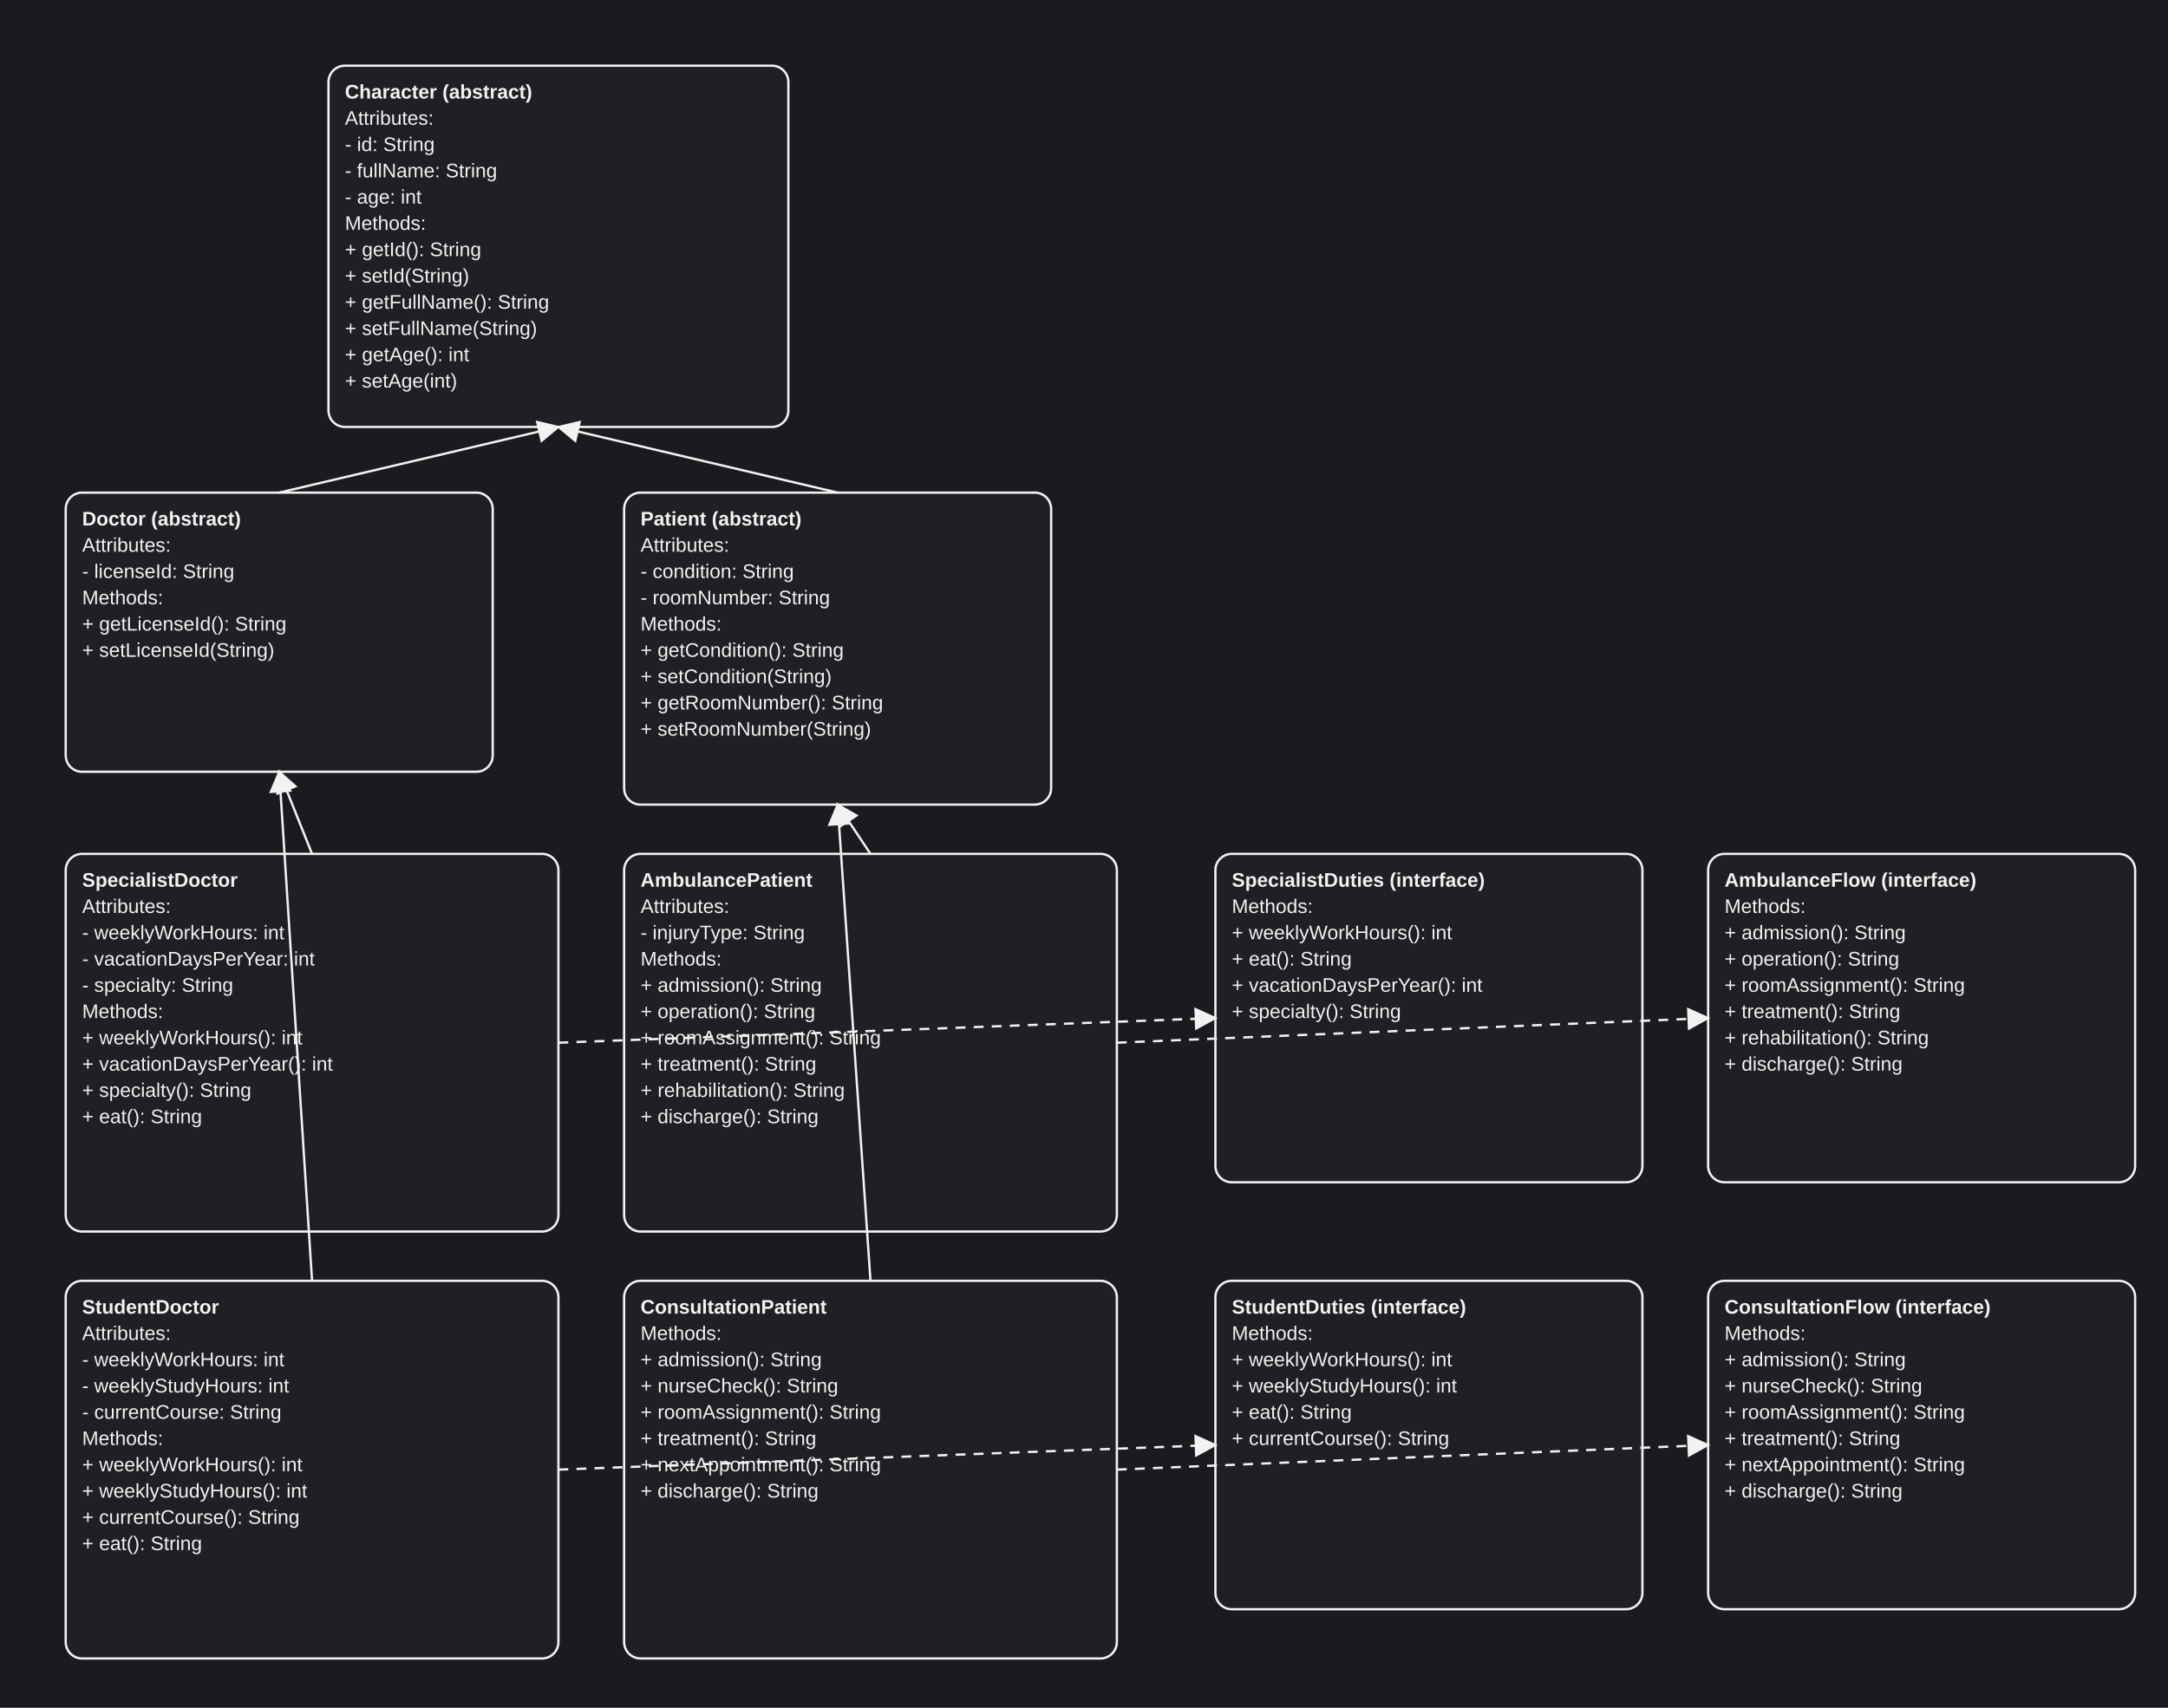
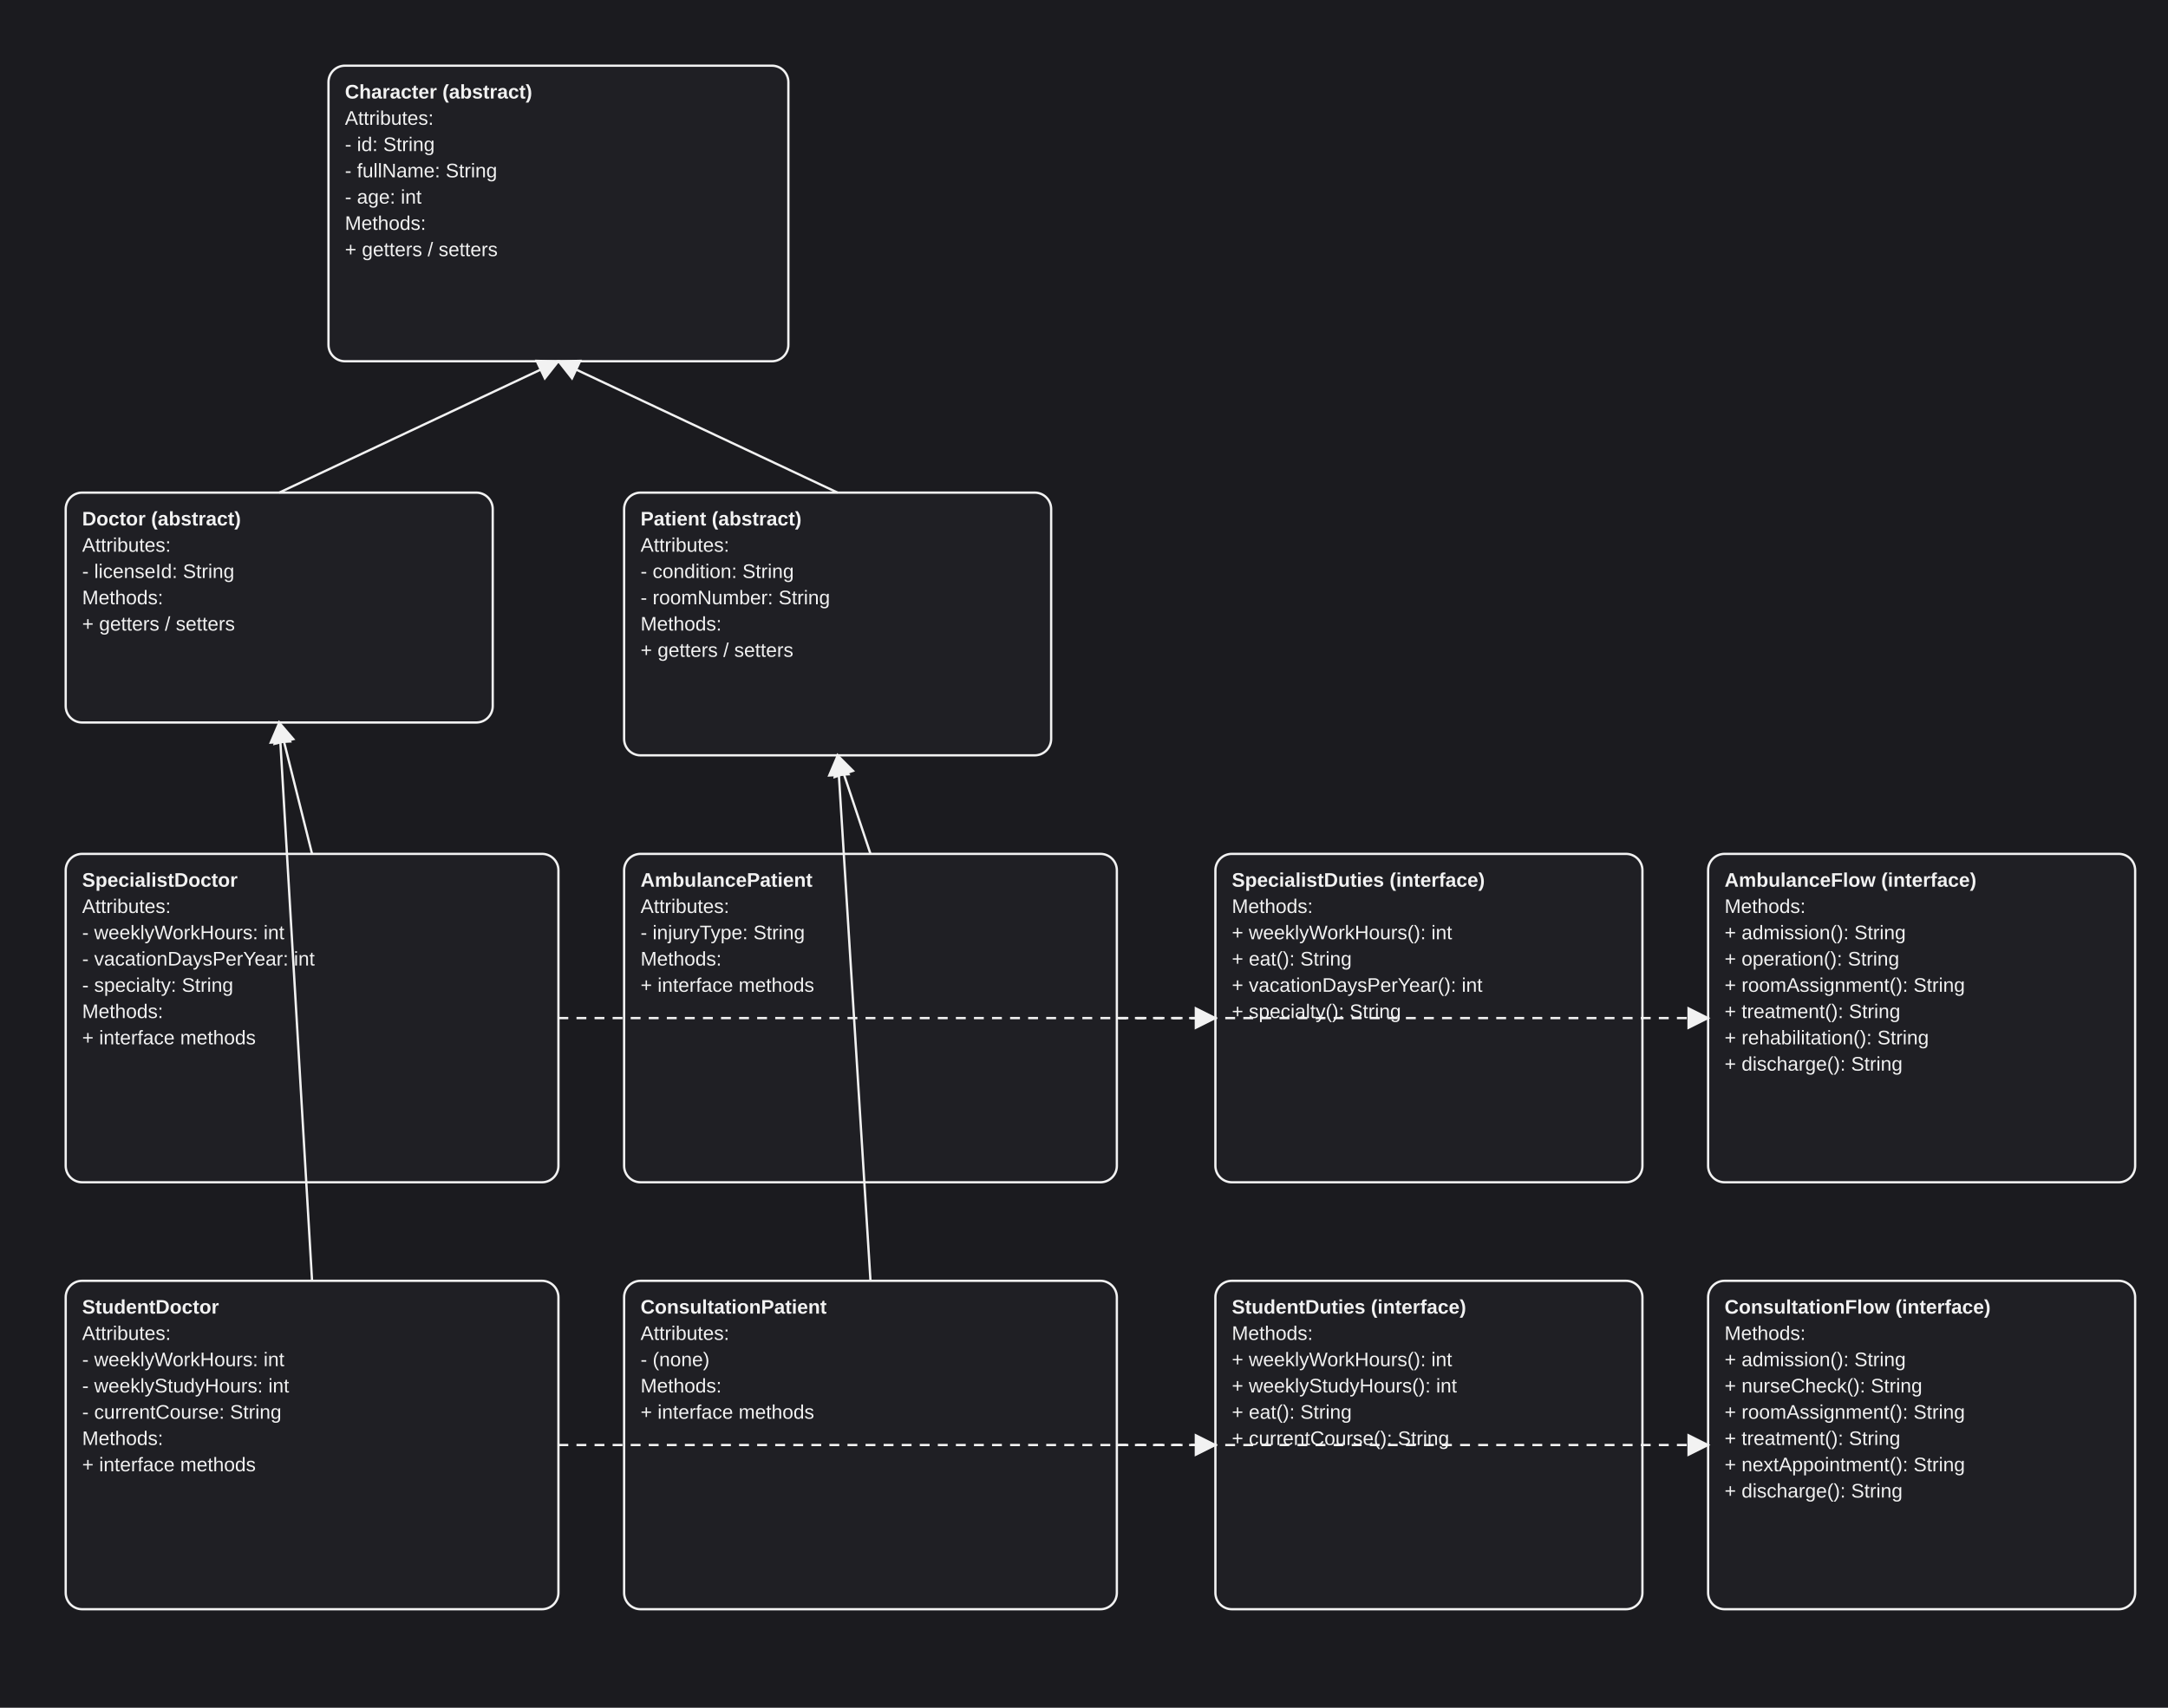
<svg xmlns="http://www.w3.org/2000/svg" width="1320" height="1040" viewBox="0 0 1320 1040">
  <defs>
    <marker id="arrow" markerWidth="10" markerHeight="10" refX="9" refY="5" orient="auto" markerUnits="strokeWidth">
      <path d="M 0 0 L 10 5 L 0 10 z" fill="#f2f2f2" />
    </marker>
  </defs>
  <rect x="0" y="0" width="1320" height="1040" fill="#1b1b1f" />
-   <rect x="200" y="40" width="280" height="220" rx="10" ry="10" fill="#1f1f24" stroke="#f2f2f2" stroke-width="1.4" />
-   <rect x="40" y="300" width="260" height="170" rx="10" ry="10" fill="#1f1f24" stroke="#f2f2f2" stroke-width="1.4" />
-   <rect x="380" y="300" width="260" height="190" rx="10" ry="10" fill="#1f1f24" stroke="#f2f2f2" stroke-width="1.4" />
-   <rect x="40" y="520" width="300" height="230" rx="10" ry="10" fill="#1f1f24" stroke="#f2f2f2" stroke-width="1.4" />
-   <rect x="40" y="780" width="300" height="230" rx="10" ry="10" fill="#1f1f24" stroke="#f2f2f2" stroke-width="1.4" />
-   <rect x="380" y="520" width="300" height="230" rx="10" ry="10" fill="#1f1f24" stroke="#f2f2f2" stroke-width="1.4" />
-   <rect x="380" y="780" width="300" height="230" rx="10" ry="10" fill="#1f1f24" stroke="#f2f2f2" stroke-width="1.4" />
+   <rect x="200" y="40" width="280" height="180" rx="10" ry="10" fill="#1f1f24" stroke="#f2f2f2" stroke-width="1.4" />
+   <rect x="40" y="300" width="260" height="140" rx="10" ry="10" fill="#1f1f24" stroke="#f2f2f2" stroke-width="1.4" />
+   <rect x="380" y="300" width="260" height="160" rx="10" ry="10" fill="#1f1f24" stroke="#f2f2f2" stroke-width="1.4" />
+   <rect x="40" y="520" width="300" height="200" rx="10" ry="10" fill="#1f1f24" stroke="#f2f2f2" stroke-width="1.4" />
+   <rect x="40" y="780" width="300" height="200" rx="10" ry="10" fill="#1f1f24" stroke="#f2f2f2" stroke-width="1.4" />
+   <rect x="380" y="520" width="300" height="200" rx="10" ry="10" fill="#1f1f24" stroke="#f2f2f2" stroke-width="1.4" />
+   <rect x="380" y="780" width="300" height="200" rx="10" ry="10" fill="#1f1f24" stroke="#f2f2f2" stroke-width="1.4" />
  <rect x="740" y="520" width="260" height="200" rx="10" ry="10" fill="#1f1f24" stroke="#f2f2f2" stroke-width="1.4" />
  <rect x="740" y="780" width="260" height="200" rx="10" ry="10" fill="#1f1f24" stroke="#f2f2f2" stroke-width="1.4" />
  <rect x="1040" y="520" width="260" height="200" rx="10" ry="10" fill="#1f1f24" stroke="#f2f2f2" stroke-width="1.4" />
  <rect x="1040" y="780" width="260" height="200" rx="10" ry="10" fill="#1f1f24" stroke="#f2f2f2" stroke-width="1.4" />
-   <line x1="170" y1="300" x2="340" y2="260" stroke="#f2f2f2" stroke-width="1.4" marker-end="url(#arrow)" />
-   <line x1="510" y1="300" x2="340" y2="260" stroke="#f2f2f2" stroke-width="1.4" marker-end="url(#arrow)" />
-   <line x1="190" y1="520" x2="170" y2="470" stroke="#f2f2f2" stroke-width="1.4" marker-end="url(#arrow)" />
-   <line x1="190" y1="780" x2="170" y2="470" stroke="#f2f2f2" stroke-width="1.4" marker-end="url(#arrow)" />
-   <line x1="530" y1="520" x2="510" y2="490" stroke="#f2f2f2" stroke-width="1.4" marker-end="url(#arrow)" />
-   <line x1="530" y1="780" x2="510" y2="490" stroke="#f2f2f2" stroke-width="1.4" marker-end="url(#arrow)" />
-   <line x1="340" y1="635" x2="740" y2="620" stroke="#f2f2f2" stroke-width="1.4" stroke-dasharray="6,5" marker-end="url(#arrow)" />
-   <line x1="340" y1="895" x2="740" y2="880" stroke="#f2f2f2" stroke-width="1.4" stroke-dasharray="6,5" marker-end="url(#arrow)" />
-   <line x1="680" y1="635" x2="1040" y2="620" stroke="#f2f2f2" stroke-width="1.4" stroke-dasharray="6,5" marker-end="url(#arrow)" />
-   <line x1="680" y1="895" x2="1040" y2="880" stroke="#f2f2f2" stroke-width="1.4" stroke-dasharray="6,5" marker-end="url(#arrow)" />
+   <line x1="170" y1="300" x2="340" y2="220" stroke="#f2f2f2" stroke-width="1.4" marker-end="url(#arrow)" />
+   <line x1="510" y1="300" x2="340" y2="220" stroke="#f2f2f2" stroke-width="1.4" marker-end="url(#arrow)" />
+   <line x1="190" y1="520" x2="170" y2="440" stroke="#f2f2f2" stroke-width="1.4" marker-end="url(#arrow)" />
+   <line x1="190" y1="780" x2="170" y2="440" stroke="#f2f2f2" stroke-width="1.4" marker-end="url(#arrow)" />
+   <line x1="530" y1="520" x2="510" y2="460" stroke="#f2f2f2" stroke-width="1.4" marker-end="url(#arrow)" />
+   <line x1="530" y1="780" x2="510" y2="460" stroke="#f2f2f2" stroke-width="1.4" marker-end="url(#arrow)" />
+   <line x1="340" y1="620" x2="740" y2="620" stroke="#f2f2f2" stroke-width="1.4" stroke-dasharray="6,5" marker-end="url(#arrow)" />
+   <line x1="340" y1="880" x2="740" y2="880" stroke="#f2f2f2" stroke-width="1.4" stroke-dasharray="6,5" marker-end="url(#arrow)" />
+   <line x1="680" y1="620" x2="1040" y2="620" stroke="#f2f2f2" stroke-width="1.4" stroke-dasharray="6,5" marker-end="url(#arrow)" />
+   <line x1="680" y1="880" x2="1040" y2="880" stroke="#f2f2f2" stroke-width="1.4" stroke-dasharray="6,5" marker-end="url(#arrow)" />
  <text x="210" y="60" font-family="Segoe UI, Arial, sans-serif" font-size="12" font-weight="bold" fill="#f2f2f2">Character (abstract)</text>
  <text x="210" y="76" font-family="Segoe UI, Arial, sans-serif" font-size="12" fill="#f2f2f2">Attributes:</text>
  <text x="210" y="92" font-family="Segoe UI, Arial, sans-serif" font-size="12" fill="#f2f2f2">- id: String</text>
  <text x="210" y="108" font-family="Segoe UI, Arial, sans-serif" font-size="12" fill="#f2f2f2">- fullName: String</text>
  <text x="210" y="124" font-family="Segoe UI, Arial, sans-serif" font-size="12" fill="#f2f2f2">- age: int</text>
  <text x="210" y="140" font-family="Segoe UI, Arial, sans-serif" font-size="12" fill="#f2f2f2">Methods:</text>
-   <text x="210" y="156" font-family="Segoe UI, Arial, sans-serif" font-size="12" fill="#f2f2f2">+ getId(): String</text>
-   <text x="210" y="172" font-family="Segoe UI, Arial, sans-serif" font-size="12" fill="#f2f2f2">+ setId(String)</text>
-   <text x="210" y="188" font-family="Segoe UI, Arial, sans-serif" font-size="12" fill="#f2f2f2">+ getFullName(): String</text>
-   <text x="210" y="204" font-family="Segoe UI, Arial, sans-serif" font-size="12" fill="#f2f2f2">+ setFullName(String)</text>
-   <text x="210" y="220" font-family="Segoe UI, Arial, sans-serif" font-size="12" fill="#f2f2f2">+ getAge(): int</text>
-   <text x="210" y="236" font-family="Segoe UI, Arial, sans-serif" font-size="12" fill="#f2f2f2">+ setAge(int)</text>
+   <text x="210" y="156" font-family="Segoe UI, Arial, sans-serif" font-size="12" fill="#f2f2f2">+ getters / setters</text>
  <text x="50" y="320" font-family="Segoe UI, Arial, sans-serif" font-size="12" font-weight="bold" fill="#f2f2f2">Doctor (abstract)</text>
  <text x="50" y="336" font-family="Segoe UI, Arial, sans-serif" font-size="12" fill="#f2f2f2">Attributes:</text>
  <text x="50" y="352" font-family="Segoe UI, Arial, sans-serif" font-size="12" fill="#f2f2f2">- licenseId: String</text>
  <text x="50" y="368" font-family="Segoe UI, Arial, sans-serif" font-size="12" fill="#f2f2f2">Methods:</text>
-   <text x="50" y="384" font-family="Segoe UI, Arial, sans-serif" font-size="12" fill="#f2f2f2">+ getLicenseId(): String</text>
-   <text x="50" y="400" font-family="Segoe UI, Arial, sans-serif" font-size="12" fill="#f2f2f2">+ setLicenseId(String)</text>
+   <text x="50" y="384" font-family="Segoe UI, Arial, sans-serif" font-size="12" fill="#f2f2f2">+ getters / setters</text>
  <text x="390" y="320" font-family="Segoe UI, Arial, sans-serif" font-size="12" font-weight="bold" fill="#f2f2f2">Patient (abstract)</text>
  <text x="390" y="336" font-family="Segoe UI, Arial, sans-serif" font-size="12" fill="#f2f2f2">Attributes:</text>
  <text x="390" y="352" font-family="Segoe UI, Arial, sans-serif" font-size="12" fill="#f2f2f2">- condition: String</text>
  <text x="390" y="368" font-family="Segoe UI, Arial, sans-serif" font-size="12" fill="#f2f2f2">- roomNumber: String</text>
  <text x="390" y="384" font-family="Segoe UI, Arial, sans-serif" font-size="12" fill="#f2f2f2">Methods:</text>
-   <text x="390" y="400" font-family="Segoe UI, Arial, sans-serif" font-size="12" fill="#f2f2f2">+ getCondition(): String</text>
-   <text x="390" y="416" font-family="Segoe UI, Arial, sans-serif" font-size="12" fill="#f2f2f2">+ setCondition(String)</text>
-   <text x="390" y="432" font-family="Segoe UI, Arial, sans-serif" font-size="12" fill="#f2f2f2">+ getRoomNumber(): String</text>
-   <text x="390" y="448" font-family="Segoe UI, Arial, sans-serif" font-size="12" fill="#f2f2f2">+ setRoomNumber(String)</text>
+   <text x="390" y="400" font-family="Segoe UI, Arial, sans-serif" font-size="12" fill="#f2f2f2">+ getters / setters</text>
  <text x="50" y="540" font-family="Segoe UI, Arial, sans-serif" font-size="12" font-weight="bold" fill="#f2f2f2">SpecialistDoctor</text>
  <text x="50" y="556" font-family="Segoe UI, Arial, sans-serif" font-size="12" fill="#f2f2f2">Attributes:</text>
  <text x="50" y="572" font-family="Segoe UI, Arial, sans-serif" font-size="12" fill="#f2f2f2">- weeklyWorkHours: int</text>
  <text x="50" y="588" font-family="Segoe UI, Arial, sans-serif" font-size="12" fill="#f2f2f2">- vacationDaysPerYear: int</text>
  <text x="50" y="604" font-family="Segoe UI, Arial, sans-serif" font-size="12" fill="#f2f2f2">- specialty: String</text>
  <text x="50" y="620" font-family="Segoe UI, Arial, sans-serif" font-size="12" fill="#f2f2f2">Methods:</text>
-   <text x="50" y="636" font-family="Segoe UI, Arial, sans-serif" font-size="12" fill="#f2f2f2">+ weeklyWorkHours(): int</text>
-   <text x="50" y="652" font-family="Segoe UI, Arial, sans-serif" font-size="12" fill="#f2f2f2">+ vacationDaysPerYear(): int</text>
-   <text x="50" y="668" font-family="Segoe UI, Arial, sans-serif" font-size="12" fill="#f2f2f2">+ specialty(): String</text>
-   <text x="50" y="684" font-family="Segoe UI, Arial, sans-serif" font-size="12" fill="#f2f2f2">+ eat(): String</text>
+   <text x="50" y="636" font-family="Segoe UI, Arial, sans-serif" font-size="12" fill="#f2f2f2">+ interface methods</text>
  <text x="50" y="800" font-family="Segoe UI, Arial, sans-serif" font-size="12" font-weight="bold" fill="#f2f2f2">StudentDoctor</text>
  <text x="50" y="816" font-family="Segoe UI, Arial, sans-serif" font-size="12" fill="#f2f2f2">Attributes:</text>
  <text x="50" y="832" font-family="Segoe UI, Arial, sans-serif" font-size="12" fill="#f2f2f2">- weeklyWorkHours: int</text>
  <text x="50" y="848" font-family="Segoe UI, Arial, sans-serif" font-size="12" fill="#f2f2f2">- weeklyStudyHours: int</text>
  <text x="50" y="864" font-family="Segoe UI, Arial, sans-serif" font-size="12" fill="#f2f2f2">- currentCourse: String</text>
  <text x="50" y="880" font-family="Segoe UI, Arial, sans-serif" font-size="12" fill="#f2f2f2">Methods:</text>
-   <text x="50" y="896" font-family="Segoe UI, Arial, sans-serif" font-size="12" fill="#f2f2f2">+ weeklyWorkHours(): int</text>
-   <text x="50" y="912" font-family="Segoe UI, Arial, sans-serif" font-size="12" fill="#f2f2f2">+ weeklyStudyHours(): int</text>
-   <text x="50" y="928" font-family="Segoe UI, Arial, sans-serif" font-size="12" fill="#f2f2f2">+ currentCourse(): String</text>
-   <text x="50" y="944" font-family="Segoe UI, Arial, sans-serif" font-size="12" fill="#f2f2f2">+ eat(): String</text>
+   <text x="50" y="896" font-family="Segoe UI, Arial, sans-serif" font-size="12" fill="#f2f2f2">+ interface methods</text>
  <text x="390" y="540" font-family="Segoe UI, Arial, sans-serif" font-size="12" font-weight="bold" fill="#f2f2f2">AmbulancePatient</text>
  <text x="390" y="556" font-family="Segoe UI, Arial, sans-serif" font-size="12" fill="#f2f2f2">Attributes:</text>
  <text x="390" y="572" font-family="Segoe UI, Arial, sans-serif" font-size="12" fill="#f2f2f2">- injuryType: String</text>
  <text x="390" y="588" font-family="Segoe UI, Arial, sans-serif" font-size="12" fill="#f2f2f2">Methods:</text>
-   <text x="390" y="604" font-family="Segoe UI, Arial, sans-serif" font-size="12" fill="#f2f2f2">+ admission(): String</text>
-   <text x="390" y="620" font-family="Segoe UI, Arial, sans-serif" font-size="12" fill="#f2f2f2">+ operation(): String</text>
-   <text x="390" y="636" font-family="Segoe UI, Arial, sans-serif" font-size="12" fill="#f2f2f2">+ roomAssignment(): String</text>
-   <text x="390" y="652" font-family="Segoe UI, Arial, sans-serif" font-size="12" fill="#f2f2f2">+ treatment(): String</text>
-   <text x="390" y="668" font-family="Segoe UI, Arial, sans-serif" font-size="12" fill="#f2f2f2">+ rehabilitation(): String</text>
-   <text x="390" y="684" font-family="Segoe UI, Arial, sans-serif" font-size="12" fill="#f2f2f2">+ discharge(): String</text>
+   <text x="390" y="604" font-family="Segoe UI, Arial, sans-serif" font-size="12" fill="#f2f2f2">+ interface methods</text>
  <text x="390" y="800" font-family="Segoe UI, Arial, sans-serif" font-size="12" font-weight="bold" fill="#f2f2f2">ConsultationPatient</text>
-   <text x="390" y="816" font-family="Segoe UI, Arial, sans-serif" font-size="12" fill="#f2f2f2">Methods:</text>
-   <text x="390" y="832" font-family="Segoe UI, Arial, sans-serif" font-size="12" fill="#f2f2f2">+ admission(): String</text>
-   <text x="390" y="848" font-family="Segoe UI, Arial, sans-serif" font-size="12" fill="#f2f2f2">+ nurseCheck(): String</text>
-   <text x="390" y="864" font-family="Segoe UI, Arial, sans-serif" font-size="12" fill="#f2f2f2">+ roomAssignment(): String</text>
-   <text x="390" y="880" font-family="Segoe UI, Arial, sans-serif" font-size="12" fill="#f2f2f2">+ treatment(): String</text>
-   <text x="390" y="896" font-family="Segoe UI, Arial, sans-serif" font-size="12" fill="#f2f2f2">+ nextAppointment(): String</text>
-   <text x="390" y="912" font-family="Segoe UI, Arial, sans-serif" font-size="12" fill="#f2f2f2">+ discharge(): String</text>
+   <text x="390" y="816" font-family="Segoe UI, Arial, sans-serif" font-size="12" fill="#f2f2f2">Attributes:</text>
+   <text x="390" y="832" font-family="Segoe UI, Arial, sans-serif" font-size="12" fill="#f2f2f2">- (none)</text>
+   <text x="390" y="848" font-family="Segoe UI, Arial, sans-serif" font-size="12" fill="#f2f2f2">Methods:</text>
+   <text x="390" y="864" font-family="Segoe UI, Arial, sans-serif" font-size="12" fill="#f2f2f2">+ interface methods</text>
  <text x="750" y="540" font-family="Segoe UI, Arial, sans-serif" font-size="12" font-weight="bold" fill="#f2f2f2">SpecialistDuties (interface)</text>
  <text x="750" y="556" font-family="Segoe UI, Arial, sans-serif" font-size="12" fill="#f2f2f2">Methods:</text>
  <text x="750" y="572" font-family="Segoe UI, Arial, sans-serif" font-size="12" fill="#f2f2f2">+ weeklyWorkHours(): int</text>
  <text x="750" y="588" font-family="Segoe UI, Arial, sans-serif" font-size="12" fill="#f2f2f2">+ eat(): String</text>
  <text x="750" y="604" font-family="Segoe UI, Arial, sans-serif" font-size="12" fill="#f2f2f2">+ vacationDaysPerYear(): int</text>
  <text x="750" y="620" font-family="Segoe UI, Arial, sans-serif" font-size="12" fill="#f2f2f2">+ specialty(): String</text>
  <text x="750" y="800" font-family="Segoe UI, Arial, sans-serif" font-size="12" font-weight="bold" fill="#f2f2f2">StudentDuties (interface)</text>
  <text x="750" y="816" font-family="Segoe UI, Arial, sans-serif" font-size="12" fill="#f2f2f2">Methods:</text>
  <text x="750" y="832" font-family="Segoe UI, Arial, sans-serif" font-size="12" fill="#f2f2f2">+ weeklyWorkHours(): int</text>
  <text x="750" y="848" font-family="Segoe UI, Arial, sans-serif" font-size="12" fill="#f2f2f2">+ weeklyStudyHours(): int</text>
  <text x="750" y="864" font-family="Segoe UI, Arial, sans-serif" font-size="12" fill="#f2f2f2">+ eat(): String</text>
  <text x="750" y="880" font-family="Segoe UI, Arial, sans-serif" font-size="12" fill="#f2f2f2">+ currentCourse(): String</text>
  <text x="1050" y="540" font-family="Segoe UI, Arial, sans-serif" font-size="12" font-weight="bold" fill="#f2f2f2">AmbulanceFlow (interface)</text>
  <text x="1050" y="556" font-family="Segoe UI, Arial, sans-serif" font-size="12" fill="#f2f2f2">Methods:</text>
  <text x="1050" y="572" font-family="Segoe UI, Arial, sans-serif" font-size="12" fill="#f2f2f2">+ admission(): String</text>
  <text x="1050" y="588" font-family="Segoe UI, Arial, sans-serif" font-size="12" fill="#f2f2f2">+ operation(): String</text>
  <text x="1050" y="604" font-family="Segoe UI, Arial, sans-serif" font-size="12" fill="#f2f2f2">+ roomAssignment(): String</text>
  <text x="1050" y="620" font-family="Segoe UI, Arial, sans-serif" font-size="12" fill="#f2f2f2">+ treatment(): String</text>
  <text x="1050" y="636" font-family="Segoe UI, Arial, sans-serif" font-size="12" fill="#f2f2f2">+ rehabilitation(): String</text>
  <text x="1050" y="652" font-family="Segoe UI, Arial, sans-serif" font-size="12" fill="#f2f2f2">+ discharge(): String</text>
  <text x="1050" y="800" font-family="Segoe UI, Arial, sans-serif" font-size="12" font-weight="bold" fill="#f2f2f2">ConsultationFlow (interface)</text>
  <text x="1050" y="816" font-family="Segoe UI, Arial, sans-serif" font-size="12" fill="#f2f2f2">Methods:</text>
  <text x="1050" y="832" font-family="Segoe UI, Arial, sans-serif" font-size="12" fill="#f2f2f2">+ admission(): String</text>
  <text x="1050" y="848" font-family="Segoe UI, Arial, sans-serif" font-size="12" fill="#f2f2f2">+ nurseCheck(): String</text>
  <text x="1050" y="864" font-family="Segoe UI, Arial, sans-serif" font-size="12" fill="#f2f2f2">+ roomAssignment(): String</text>
  <text x="1050" y="880" font-family="Segoe UI, Arial, sans-serif" font-size="12" fill="#f2f2f2">+ treatment(): String</text>
  <text x="1050" y="896" font-family="Segoe UI, Arial, sans-serif" font-size="12" fill="#f2f2f2">+ nextAppointment(): String</text>
  <text x="1050" y="912" font-family="Segoe UI, Arial, sans-serif" font-size="12" fill="#f2f2f2">+ discharge(): String</text>
</svg>
